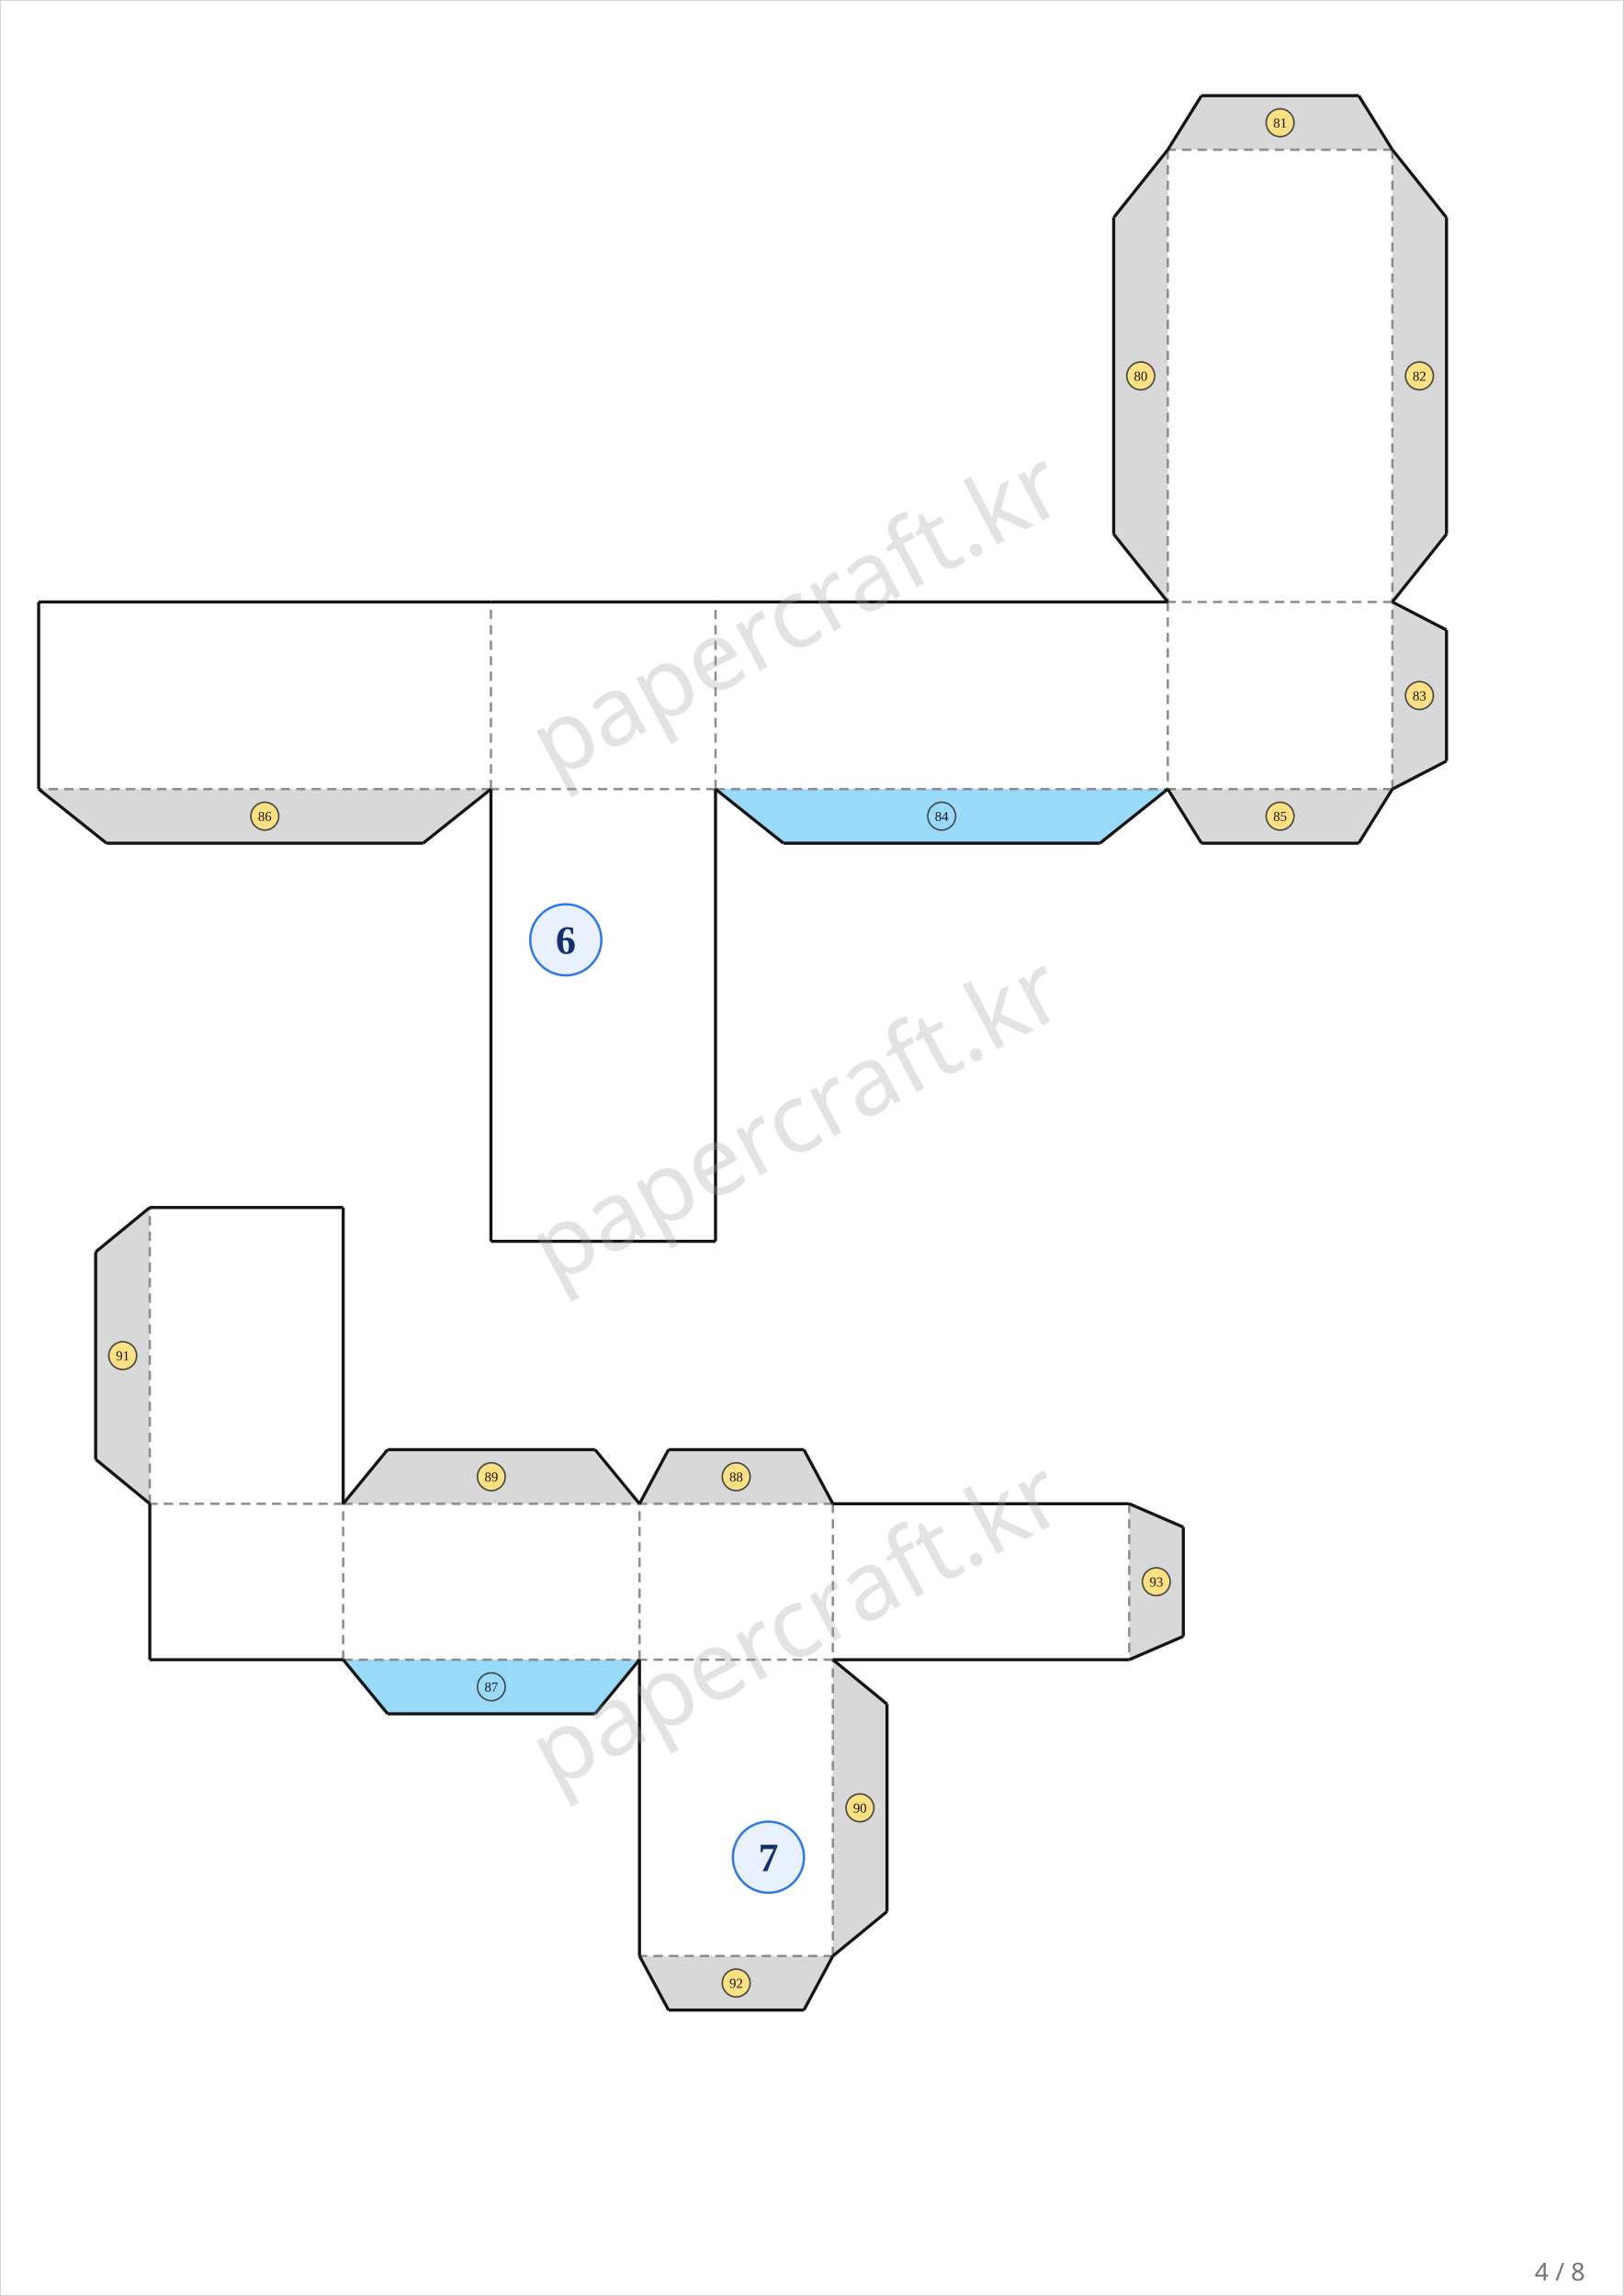
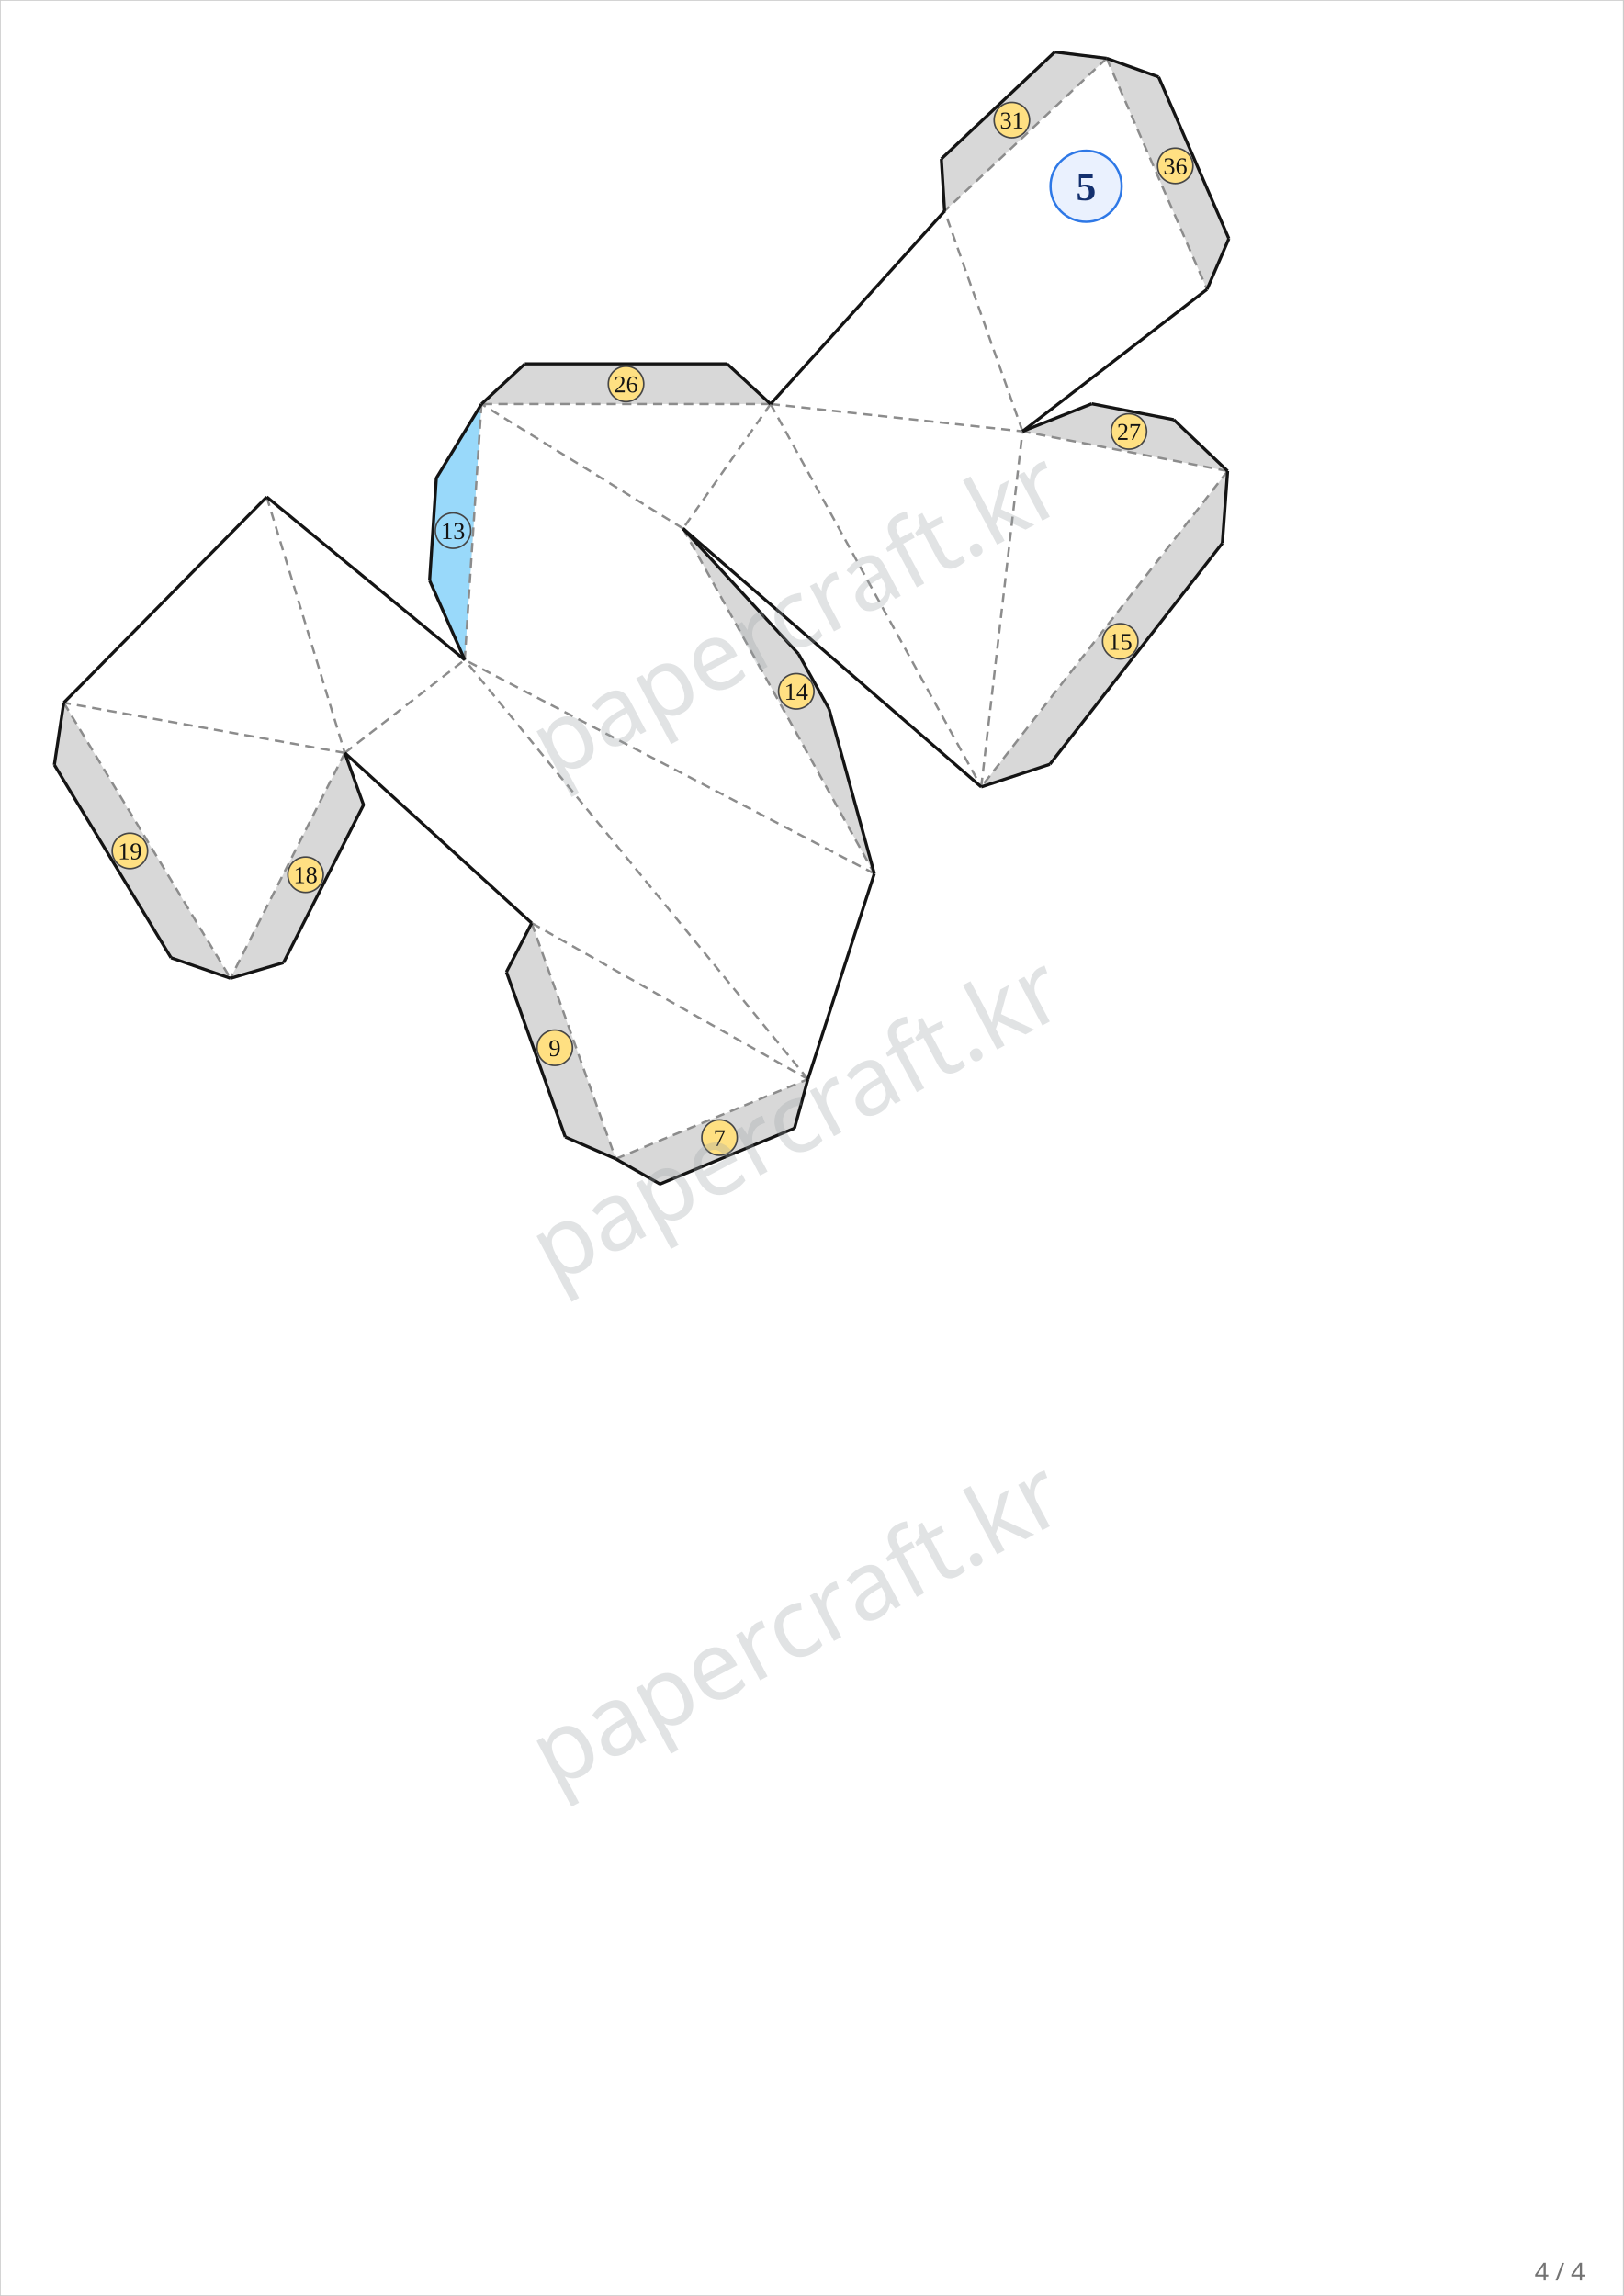
<svg xmlns="http://www.w3.org/2000/svg" width="210.00mm" height="297.00mm" viewBox="0 0 210.00 297.00">
  <rect x="0" y="0" width="210.00" height="297.00" fill="#ffffff" stroke="#cccccc" stroke-width="0.2" />
-   <polygon points="151.036,77.868 144.036,69.094 144.036,28.148 151.036,19.373" fill="rgb(216,216,216)" />
-   <polygon points="151.036,19.373 155.393,12.373 175.726,12.373 180.082,19.373" fill="rgb(216,216,216)" />
-   <polygon points="180.082,77.868 187.082,69.094 187.082,28.148 180.082,19.373" fill="rgb(216,216,216)" />
-   <polygon points="180.082,77.868 187.082,81.499 187.082,98.443 180.082,102.073" fill="rgb(216,216,216)" />
-   <polygon points="151.036,102.073 142.262,109.073 101.316,109.073 92.541,102.073" fill="rgb(216,216,216)" />
-   <polygon points="151.036,102.073 155.393,109.073 175.726,109.073 180.082,102.073" fill="rgb(216,216,216)" />
-   <polygon points="5.0,102.073 13.774,109.073 54.721,109.073 63.495,102.073" fill="rgb(216,216,216)" />
-   <polygon points="151.036,102.073 142.262,109.073 101.316,109.073 92.541,102.073" fill="#99d9fa" />
-   <line x1="180.082" y1="77.868" x2="151.036" y2="77.868" stroke="#8c8c8c" stroke-width="0.3" stroke-dasharray="1.2,0.8" />
-   <line x1="151.036" y1="77.868" x2="151.036" y2="102.073" stroke="#8c8c8c" stroke-width="0.3" stroke-dasharray="1.2,0.8" />
-   <line x1="92.541" y1="102.073" x2="92.541" y2="77.868" stroke="#8c8c8c" stroke-width="0.3" stroke-dasharray="1.2,0.8" />
-   <line x1="63.495" y1="102.073" x2="63.495" y2="77.868" stroke="#8c8c8c" stroke-width="0.3" stroke-dasharray="1.2,0.8" />
-   <line x1="92.541" y1="102.073" x2="63.495" y2="102.073" stroke="#8c8c8c" stroke-width="0.3" stroke-dasharray="1.2,0.8" />
-   <line x1="151.036" y1="19.373" x2="151.036" y2="77.868" stroke="#8c8c8c" stroke-width="0.3" stroke-dasharray="1.2,0.8" />
-   <line x1="180.082" y1="19.373" x2="151.036" y2="19.373" stroke="#8c8c8c" stroke-width="0.3" stroke-dasharray="1.2,0.8" />
-   <line x1="180.082" y1="19.373" x2="180.082" y2="77.868" stroke="#8c8c8c" stroke-width="0.3" stroke-dasharray="1.2,0.8" />
-   <line x1="180.082" y1="102.073" x2="180.082" y2="77.868" stroke="#8c8c8c" stroke-width="0.3" stroke-dasharray="1.2,0.8" />
-   <line x1="92.541" y1="102.073" x2="151.036" y2="102.073" stroke="#8c8c8c" stroke-width="0.3" stroke-dasharray="1.2,0.8" />
-   <line x1="180.082" y1="102.073" x2="151.036" y2="102.073" stroke="#8c8c8c" stroke-width="0.3" stroke-dasharray="1.2,0.8" />
-   <line x1="63.495" y1="102.073" x2="5.0" y2="102.073" stroke="#8c8c8c" stroke-width="0.3" stroke-dasharray="1.2,0.8" />
-   <line x1="92.541" y1="77.868" x2="151.036" y2="77.868" stroke="#141414" stroke-width="0.4" />
-   <line x1="63.495" y1="77.868" x2="92.541" y2="77.868" stroke="#141414" stroke-width="0.4" />
-   <line x1="5.0" y1="77.868" x2="63.495" y2="77.868" stroke="#141414" stroke-width="0.4" />
-   <line x1="5.0" y1="102.073" x2="5.0" y2="77.868" stroke="#141414" stroke-width="0.4" />
-   <line x1="92.541" y1="102.073" x2="92.541" y2="160.569" stroke="#141414" stroke-width="0.4" />
-   <line x1="92.541" y1="160.569" x2="63.495" y2="160.569" stroke="#141414" stroke-width="0.4" />
-   <line x1="63.495" y1="160.569" x2="63.495" y2="102.073" stroke="#141414" stroke-width="0.4" />
-   <line x1="151.036" y1="77.868" x2="144.036" y2="69.094" stroke="#141414" stroke-width="0.4" />
-   <line x1="144.036" y1="69.094" x2="144.036" y2="28.148" stroke="#141414" stroke-width="0.4" />
-   <line x1="144.036" y1="28.148" x2="151.036" y2="19.373" stroke="#141414" stroke-width="0.4" />
-   <line x1="151.036" y1="19.373" x2="155.393" y2="12.373" stroke="#141414" stroke-width="0.4" />
-   <line x1="155.393" y1="12.373" x2="175.726" y2="12.373" stroke="#141414" stroke-width="0.4" />
-   <line x1="175.726" y1="12.373" x2="180.082" y2="19.373" stroke="#141414" stroke-width="0.4" />
-   <line x1="180.082" y1="77.868" x2="187.082" y2="69.094" stroke="#141414" stroke-width="0.4" />
-   <line x1="187.082" y1="69.094" x2="187.082" y2="28.148" stroke="#141414" stroke-width="0.4" />
-   <line x1="187.082" y1="28.148" x2="180.082" y2="19.373" stroke="#141414" stroke-width="0.4" />
-   <line x1="180.082" y1="77.868" x2="187.082" y2="81.499" stroke="#141414" stroke-width="0.4" />
-   <line x1="187.082" y1="81.499" x2="187.082" y2="98.443" stroke="#141414" stroke-width="0.4" />
-   <line x1="187.082" y1="98.443" x2="180.082" y2="102.073" stroke="#141414" stroke-width="0.4" />
-   <line x1="151.036" y1="102.073" x2="142.262" y2="109.073" stroke="#141414" stroke-width="0.4" />
-   <line x1="142.262" y1="109.073" x2="101.316" y2="109.073" stroke="#141414" stroke-width="0.4" />
-   <line x1="101.316" y1="109.073" x2="92.541" y2="102.073" stroke="#141414" stroke-width="0.4" />
-   <line x1="151.036" y1="102.073" x2="155.393" y2="109.073" stroke="#141414" stroke-width="0.4" />
-   <line x1="155.393" y1="109.073" x2="175.726" y2="109.073" stroke="#141414" stroke-width="0.4" />
-   <line x1="175.726" y1="109.073" x2="180.082" y2="102.073" stroke="#141414" stroke-width="0.4" />
-   <line x1="5.0" y1="102.073" x2="13.774" y2="109.073" stroke="#141414" stroke-width="0.4" />
-   <line x1="13.774" y1="109.073" x2="54.721" y2="109.073" stroke="#141414" stroke-width="0.4" />
-   <line x1="54.721" y1="109.073" x2="63.495" y2="102.073" stroke="#141414" stroke-width="0.4" />
-   <circle cx="147.536" cy="48.621" r="1.80" fill="#ffe082" stroke="#464646" stroke-width="0.2" />
-   <text x="147.536" y="49.24" font-size="1.76" text-anchor="middle" fill="#141414">80</text>
-   <circle cx="165.559" cy="15.873" r="1.80" fill="#ffe082" stroke="#464646" stroke-width="0.2" />
-   <text x="165.559" y="16.49" font-size="1.76" text-anchor="middle" fill="#141414">81</text>
-   <circle cx="183.582" cy="48.621" r="1.80" fill="#ffe082" stroke="#464646" stroke-width="0.2" />
-   <text x="183.582" y="49.24" font-size="1.76" text-anchor="middle" fill="#141414">82</text>
-   <circle cx="183.582" cy="89.971" r="1.80" fill="#ffe082" stroke="#464646" stroke-width="0.2" />
-   <text x="183.582" y="90.59" font-size="1.76" text-anchor="middle" fill="#141414">83</text>
-   <circle cx="121.789" cy="105.573" r="1.80" fill="#99d9fa" stroke="#464646" stroke-width="0.2" />
-   <text x="121.789" y="106.19" font-size="1.76" text-anchor="middle" fill="#141414">84</text>
-   <circle cx="165.559" cy="105.573" r="1.80" fill="#ffe082" stroke="#464646" stroke-width="0.2" />
-   <text x="165.559" y="106.19" font-size="1.76" text-anchor="middle" fill="#141414">85</text>
-   <circle cx="34.248" cy="105.573" r="1.80" fill="#ffe082" stroke="#464646" stroke-width="0.2" />
-   <text x="34.248" y="106.19" font-size="1.76" text-anchor="middle" fill="#141414">86</text>
-   <circle cx="73.177" cy="121.572" r="4.60" fill="#eaf1fe" stroke="#2e78e6" stroke-width="0.3" />
-   <text x="73.177" y="123.37" font-size="5.20" text-anchor="middle" fill="#14306e" font-weight="bold">6</text>
-   <polygon points="82.709,214.691 76.961,221.691 50.133,221.691 44.385,214.691" fill="rgb(216,216,216)" />
-   <polygon points="82.709,194.52 86.461,187.52 103.969,187.52 107.721,194.52" fill="rgb(216,216,216)" />
-   <polygon points="82.709,194.52 76.961,187.52 50.133,187.52 44.385,194.52" fill="rgb(216,216,216)" />
-   <polygon points="107.721,214.691 114.721,220.439 114.721,247.267 107.721,253.015" fill="rgb(216,216,216)" />
-   <polygon points="19.373,156.195 12.373,161.944 12.373,188.771 19.373,194.52" fill="rgb(216,216,216)" />
-   <polygon points="82.709,253.015 86.461,260.015 103.969,260.015 107.721,253.015" fill="rgb(216,216,216)" />
-   <polygon points="146.046,214.691 153.046,211.665 153.046,197.545 146.046,194.52" fill="rgb(216,216,216)" />
-   <polygon points="82.709,214.691 76.961,221.691 50.133,221.691 44.385,214.691" fill="#99d9fa" />
-   <line x1="82.709" y1="214.691" x2="82.709" y2="194.52" stroke="#8c8c8c" stroke-width="0.3" stroke-dasharray="1.2,0.8" />
-   <line x1="107.721" y1="214.691" x2="82.709" y2="214.691" stroke="#8c8c8c" stroke-width="0.3" stroke-dasharray="1.2,0.8" />
-   <line x1="107.721" y1="194.52" x2="107.721" y2="214.691" stroke="#8c8c8c" stroke-width="0.3" stroke-dasharray="1.2,0.8" />
-   <line x1="44.385" y1="214.691" x2="44.385" y2="194.52" stroke="#8c8c8c" stroke-width="0.3" stroke-dasharray="1.2,0.8" />
-   <line x1="44.385" y1="194.52" x2="19.373" y2="194.52" stroke="#8c8c8c" stroke-width="0.3" stroke-dasharray="1.2,0.8" />
-   <line x1="44.385" y1="214.691" x2="82.709" y2="214.691" stroke="#8c8c8c" stroke-width="0.3" stroke-dasharray="1.2,0.8" />
-   <line x1="107.721" y1="194.52" x2="82.709" y2="194.52" stroke="#8c8c8c" stroke-width="0.3" stroke-dasharray="1.2,0.8" />
-   <line x1="44.385" y1="194.52" x2="82.709" y2="194.52" stroke="#8c8c8c" stroke-width="0.3" stroke-dasharray="1.2,0.8" />
-   <line x1="107.721" y1="253.015" x2="107.721" y2="214.691" stroke="#8c8c8c" stroke-width="0.3" stroke-dasharray="1.2,0.8" />
-   <line x1="19.373" y1="194.52" x2="19.373" y2="156.195" stroke="#8c8c8c" stroke-width="0.3" stroke-dasharray="1.2,0.8" />
-   <line x1="107.721" y1="253.015" x2="82.709" y2="253.015" stroke="#8c8c8c" stroke-width="0.3" stroke-dasharray="1.2,0.8" />
-   <line x1="146.046" y1="194.52" x2="146.046" y2="214.691" stroke="#8c8c8c" stroke-width="0.3" stroke-dasharray="1.2,0.8" />
-   <line x1="82.709" y1="253.015" x2="82.709" y2="214.691" stroke="#141414" stroke-width="0.4" />
-   <line x1="19.373" y1="156.195" x2="44.385" y2="156.195" stroke="#141414" stroke-width="0.4" />
-   <line x1="44.385" y1="156.195" x2="44.385" y2="194.52" stroke="#141414" stroke-width="0.4" />
-   <line x1="146.046" y1="214.691" x2="107.721" y2="214.691" stroke="#141414" stroke-width="0.4" />
-   <line x1="107.721" y1="194.52" x2="146.046" y2="194.52" stroke="#141414" stroke-width="0.4" />
-   <line x1="44.385" y1="214.691" x2="19.373" y2="214.691" stroke="#141414" stroke-width="0.4" />
-   <line x1="19.373" y1="214.691" x2="19.373" y2="194.52" stroke="#141414" stroke-width="0.4" />
-   <line x1="82.709" y1="214.691" x2="76.961" y2="221.691" stroke="#141414" stroke-width="0.4" />
-   <line x1="76.961" y1="221.691" x2="50.133" y2="221.691" stroke="#141414" stroke-width="0.4" />
-   <line x1="50.133" y1="221.691" x2="44.385" y2="214.691" stroke="#141414" stroke-width="0.4" />
-   <line x1="82.709" y1="194.52" x2="86.461" y2="187.52" stroke="#141414" stroke-width="0.4" />
-   <line x1="86.461" y1="187.52" x2="103.969" y2="187.52" stroke="#141414" stroke-width="0.4" />
-   <line x1="103.969" y1="187.52" x2="107.721" y2="194.52" stroke="#141414" stroke-width="0.4" />
-   <line x1="82.709" y1="194.52" x2="76.961" y2="187.52" stroke="#141414" stroke-width="0.4" />
-   <line x1="76.961" y1="187.52" x2="50.133" y2="187.52" stroke="#141414" stroke-width="0.4" />
-   <line x1="50.133" y1="187.52" x2="44.385" y2="194.52" stroke="#141414" stroke-width="0.4" />
-   <line x1="107.721" y1="214.691" x2="114.721" y2="220.439" stroke="#141414" stroke-width="0.4" />
-   <line x1="114.721" y1="220.439" x2="114.721" y2="247.267" stroke="#141414" stroke-width="0.4" />
-   <line x1="114.721" y1="247.267" x2="107.721" y2="253.015" stroke="#141414" stroke-width="0.4" />
-   <line x1="19.373" y1="156.195" x2="12.373" y2="161.944" stroke="#141414" stroke-width="0.4" />
-   <line x1="12.373" y1="161.944" x2="12.373" y2="188.771" stroke="#141414" stroke-width="0.4" />
-   <line x1="12.373" y1="188.771" x2="19.373" y2="194.52" stroke="#141414" stroke-width="0.4" />
-   <line x1="82.709" y1="253.015" x2="86.461" y2="260.015" stroke="#141414" stroke-width="0.4" />
-   <line x1="86.461" y1="260.015" x2="103.969" y2="260.015" stroke="#141414" stroke-width="0.4" />
-   <line x1="103.969" y1="260.015" x2="107.721" y2="253.015" stroke="#141414" stroke-width="0.4" />
-   <line x1="146.046" y1="214.691" x2="153.046" y2="211.665" stroke="#141414" stroke-width="0.4" />
-   <line x1="153.046" y1="211.665" x2="153.046" y2="197.545" stroke="#141414" stroke-width="0.4" />
-   <line x1="153.046" y1="197.545" x2="146.046" y2="194.52" stroke="#141414" stroke-width="0.4" />
-   <circle cx="63.547" cy="218.191" r="1.80" fill="#99d9fa" stroke="#464646" stroke-width="0.2" />
-   <text x="63.547" y="218.81" font-size="1.76" text-anchor="middle" fill="#141414">87</text>
-   <circle cx="95.215" cy="191.02" r="1.80" fill="#ffe082" stroke="#464646" stroke-width="0.2" />
-   <text x="95.215" y="191.64" font-size="1.76" text-anchor="middle" fill="#141414">88</text>
-   <circle cx="63.547" cy="191.02" r="1.80" fill="#ffe082" stroke="#464646" stroke-width="0.2" />
-   <text x="63.547" y="191.64" font-size="1.76" text-anchor="middle" fill="#141414">89</text>
-   <circle cx="111.221" cy="233.853" r="1.80" fill="#ffe082" stroke="#464646" stroke-width="0.2" />
-   <text x="111.221" y="234.47" font-size="1.76" text-anchor="middle" fill="#141414">90</text>
-   <circle cx="15.873" cy="175.358" r="1.80" fill="#ffe082" stroke="#464646" stroke-width="0.2" />
-   <text x="15.873" y="175.97" font-size="1.76" text-anchor="middle" fill="#141414">91</text>
-   <circle cx="95.215" cy="256.515" r="1.80" fill="#ffe082" stroke="#464646" stroke-width="0.2" />
-   <text x="95.215" y="257.13" font-size="1.76" text-anchor="middle" fill="#141414">92</text>
-   <circle cx="149.546" cy="204.605" r="1.80" fill="#ffe082" stroke="#464646" stroke-width="0.2" />
-   <text x="149.546" y="205.22" font-size="1.76" text-anchor="middle" fill="#141414">93</text>
-   <circle cx="99.384" cy="240.24" r="4.60" fill="#eaf1fe" stroke="#2e78e6" stroke-width="0.3" />
-   <text x="99.384" y="242.04" font-size="5.20" text-anchor="middle" fill="#14306e" font-weight="bold">7</text>
-   <text x="205.0" y="295.0" font-size="3.2" text-anchor="end" fill="#737373" font-family="sans-serif">4 / 8</text>
+   <polygon points="104.49,139.594 102.755,145.944 85.357,153.164 79.636,149.908" fill="rgb(216,216,216)" />
+   <polygon points="79.636,149.908 73.107,147.078 65.499,125.727 68.768,119.406" fill="rgb(216,216,216)" />
+   <polygon points="60.102,85.358 55.564,75.09 56.433,61.853 62.273,52.265" fill="rgb(216,216,216)" />
+   <polygon points="113.079,113.007 107.236,91.737 103.277,84.595 88.337,68.366" fill="rgb(216,216,216)" />
+   <polygon points="126.905,101.794 135.786,98.863 158.092,70.261 158.771,60.934" fill="rgb(216,216,216)" />
+   <polygon points="29.807,126.55 36.663,124.529 47.016,104.12 44.596,97.394" fill="rgb(216,216,216)" />
+   <polygon points="29.807,126.55 22.123,123.894 7.029,98.941 8.244,90.903" fill="rgb(216,216,216)" />
+   <polygon points="62.273,52.265 67.881,47.065 94.052,47.065 99.66,52.265" fill="rgb(216,216,216)" />
+   <polygon points="132.25,55.795 141.196,52.231 151.804,54.287 158.771,60.934" fill="rgb(216,216,216)" />
+   <polygon points="122.166,27.305 121.744,20.557 136.417,6.725 143.128,7.545" fill="rgb(216,216,216)" />
+   <polygon points="156.11,37.425 158.932,30.871 149.844,9.955 143.128,7.545" fill="rgb(216,216,216)" />
+   <polygon points="60.102,85.358 55.564,75.09 56.433,61.853 62.273,52.265" fill="#99d9fa" />
+   <line x1="104.49" y1="139.594" x2="60.102" y2="85.358" stroke="#8c8c8c" stroke-width="0.3" stroke-dasharray="1.2,0.8" />
+   <line x1="113.079" y1="113.007" x2="60.102" y2="85.358" stroke="#8c8c8c" stroke-width="0.3" stroke-dasharray="1.2,0.8" />
+   <line x1="44.596" y1="97.394" x2="60.102" y2="85.358" stroke="#8c8c8c" stroke-width="0.3" stroke-dasharray="1.2,0.8" />
+   <line x1="126.905" y1="101.794" x2="132.25" y2="55.795" stroke="#8c8c8c" stroke-width="0.3" stroke-dasharray="1.2,0.8" />
+   <line x1="34.495" y1="64.283" x2="44.596" y2="97.394" stroke="#8c8c8c" stroke-width="0.3" stroke-dasharray="1.2,0.8" />
+   <line x1="44.596" y1="97.394" x2="8.244" y2="90.903" stroke="#8c8c8c" stroke-width="0.3" stroke-dasharray="1.2,0.8" />
+   <line x1="88.337" y1="68.366" x2="62.273" y2="52.265" stroke="#8c8c8c" stroke-width="0.3" stroke-dasharray="1.2,0.8" />
+   <line x1="99.66" y1="52.265" x2="132.25" y2="55.795" stroke="#8c8c8c" stroke-width="0.3" stroke-dasharray="1.2,0.8" />
+   <line x1="99.66" y1="52.265" x2="88.337" y2="68.366" stroke="#8c8c8c" stroke-width="0.3" stroke-dasharray="1.2,0.8" />
+   <line x1="68.767" y1="119.406" x2="104.49" y2="139.594" stroke="#8c8c8c" stroke-width="0.3" stroke-dasharray="1.2,0.8" />
+   <line x1="99.66" y1="52.265" x2="126.905" y2="101.794" stroke="#8c8c8c" stroke-width="0.3" stroke-dasharray="1.2,0.8" />
+   <line x1="132.25" y1="55.795" x2="122.166" y2="27.305" stroke="#8c8c8c" stroke-width="0.3" stroke-dasharray="1.2,0.8" />
+   <line x1="79.636" y1="149.908" x2="104.49" y2="139.594" stroke="#8c8c8c" stroke-width="0.3" stroke-dasharray="1.2,0.8" />
+   <line x1="68.768" y1="119.406" x2="79.636" y2="149.908" stroke="#8c8c8c" stroke-width="0.3" stroke-dasharray="1.2,0.8" />
+   <line x1="62.273" y1="52.265" x2="60.102" y2="85.358" stroke="#8c8c8c" stroke-width="0.3" stroke-dasharray="1.2,0.8" />
+   <line x1="88.337" y1="68.366" x2="113.079" y2="113.007" stroke="#8c8c8c" stroke-width="0.3" stroke-dasharray="1.2,0.8" />
+   <line x1="158.771" y1="60.934" x2="126.905" y2="101.794" stroke="#8c8c8c" stroke-width="0.3" stroke-dasharray="1.2,0.8" />
+   <line x1="44.596" y1="97.394" x2="29.807" y2="126.55" stroke="#8c8c8c" stroke-width="0.3" stroke-dasharray="1.2,0.8" />
+   <line x1="8.244" y1="90.903" x2="29.807" y2="126.55" stroke="#8c8c8c" stroke-width="0.3" stroke-dasharray="1.2,0.8" />
+   <line x1="99.66" y1="52.265" x2="62.273" y2="52.265" stroke="#8c8c8c" stroke-width="0.3" stroke-dasharray="1.2,0.8" />
+   <line x1="158.771" y1="60.934" x2="132.25" y2="55.795" stroke="#8c8c8c" stroke-width="0.3" stroke-dasharray="1.2,0.8" />
+   <line x1="143.128" y1="7.545" x2="122.166" y2="27.305" stroke="#8c8c8c" stroke-width="0.3" stroke-dasharray="1.2,0.8" />
+   <line x1="143.128" y1="7.545" x2="156.11" y2="37.425" stroke="#8c8c8c" stroke-width="0.3" stroke-dasharray="1.2,0.8" />
+   <line x1="113.079" y1="113.007" x2="104.49" y2="139.594" stroke="#141414" stroke-width="0.4" />
+   <line x1="34.495" y1="64.283" x2="60.102" y2="85.358" stroke="#141414" stroke-width="0.4" />
+   <line x1="126.905" y1="101.794" x2="88.337" y2="68.366" stroke="#141414" stroke-width="0.4" />
+   <line x1="68.767" y1="119.406" x2="44.596" y2="97.394" stroke="#141414" stroke-width="0.4" />
+   <line x1="8.244" y1="90.903" x2="34.495" y2="64.283" stroke="#141414" stroke-width="0.4" />
+   <line x1="156.11" y1="37.425" x2="132.25" y2="55.795" stroke="#141414" stroke-width="0.4" />
+   <line x1="99.66" y1="52.265" x2="122.166" y2="27.305" stroke="#141414" stroke-width="0.4" />
+   <line x1="104.49" y1="139.594" x2="102.755" y2="145.944" stroke="#141414" stroke-width="0.4" />
+   <line x1="102.755" y1="145.944" x2="85.357" y2="153.164" stroke="#141414" stroke-width="0.4" />
+   <line x1="85.357" y1="153.164" x2="79.636" y2="149.908" stroke="#141414" stroke-width="0.4" />
+   <line x1="79.636" y1="149.908" x2="73.107" y2="147.078" stroke="#141414" stroke-width="0.4" />
+   <line x1="73.107" y1="147.078" x2="65.499" y2="125.727" stroke="#141414" stroke-width="0.4" />
+   <line x1="65.499" y1="125.727" x2="68.768" y2="119.406" stroke="#141414" stroke-width="0.4" />
+   <line x1="60.102" y1="85.358" x2="55.564" y2="75.09" stroke="#141414" stroke-width="0.4" />
+   <line x1="55.564" y1="75.09" x2="56.433" y2="61.853" stroke="#141414" stroke-width="0.4" />
+   <line x1="56.433" y1="61.853" x2="62.273" y2="52.265" stroke="#141414" stroke-width="0.4" />
+   <line x1="113.079" y1="113.007" x2="107.236" y2="91.737" stroke="#141414" stroke-width="0.4" />
+   <line x1="107.236" y1="91.737" x2="103.277" y2="84.595" stroke="#141414" stroke-width="0.4" />
+   <line x1="103.277" y1="84.595" x2="88.337" y2="68.366" stroke="#141414" stroke-width="0.4" />
+   <line x1="126.905" y1="101.794" x2="135.786" y2="98.863" stroke="#141414" stroke-width="0.4" />
+   <line x1="135.786" y1="98.863" x2="158.092" y2="70.261" stroke="#141414" stroke-width="0.4" />
+   <line x1="158.092" y1="70.261" x2="158.771" y2="60.934" stroke="#141414" stroke-width="0.4" />
+   <line x1="29.807" y1="126.55" x2="36.663" y2="124.529" stroke="#141414" stroke-width="0.4" />
+   <line x1="36.663" y1="124.529" x2="47.016" y2="104.12" stroke="#141414" stroke-width="0.4" />
+   <line x1="47.016" y1="104.12" x2="44.596" y2="97.394" stroke="#141414" stroke-width="0.4" />
+   <line x1="29.807" y1="126.55" x2="22.123" y2="123.894" stroke="#141414" stroke-width="0.4" />
+   <line x1="22.123" y1="123.894" x2="7.029" y2="98.941" stroke="#141414" stroke-width="0.4" />
+   <line x1="7.029" y1="98.941" x2="8.244" y2="90.903" stroke="#141414" stroke-width="0.4" />
+   <line x1="62.273" y1="52.265" x2="67.881" y2="47.065" stroke="#141414" stroke-width="0.4" />
+   <line x1="67.881" y1="47.065" x2="94.052" y2="47.065" stroke="#141414" stroke-width="0.4" />
+   <line x1="94.052" y1="47.065" x2="99.66" y2="52.265" stroke="#141414" stroke-width="0.4" />
+   <line x1="132.25" y1="55.795" x2="141.196" y2="52.231" stroke="#141414" stroke-width="0.4" />
+   <line x1="141.196" y1="52.231" x2="151.804" y2="54.287" stroke="#141414" stroke-width="0.4" />
+   <line x1="151.804" y1="54.287" x2="158.771" y2="60.934" stroke="#141414" stroke-width="0.4" />
+   <line x1="122.166" y1="27.305" x2="121.744" y2="20.557" stroke="#141414" stroke-width="0.4" />
+   <line x1="121.744" y1="20.557" x2="136.417" y2="6.725" stroke="#141414" stroke-width="0.4" />
+   <line x1="136.417" y1="6.725" x2="143.128" y2="7.545" stroke="#141414" stroke-width="0.4" />
+   <line x1="156.11" y1="37.425" x2="158.932" y2="30.871" stroke="#141414" stroke-width="0.4" />
+   <line x1="158.932" y1="30.871" x2="149.844" y2="9.955" stroke="#141414" stroke-width="0.4" />
+   <line x1="149.844" y1="9.955" x2="143.128" y2="7.545" stroke="#141414" stroke-width="0.4" />
+   <circle cx="93.059" cy="147.152" r="2.29" fill="#ffe082" stroke="#464646" stroke-width="0.2" />
+   <text x="93.059" y="148.24" font-size="3.11" text-anchor="middle" fill="#141414">7</text>
+   <circle cx="71.752" cy="135.53" r="2.29" fill="#ffe082" stroke="#464646" stroke-width="0.2" />
+   <text x="71.752" y="136.62" font-size="3.11" text-anchor="middle" fill="#141414">9</text>
+   <circle cx="58.593" cy="68.641" r="2.29" fill="#99d9fa" stroke="#464646" stroke-width="0.2" />
+   <text x="58.593" y="69.73" font-size="3.11" text-anchor="middle" fill="#141414">13</text>
+   <circle cx="102.982" cy="89.426" r="2.29" fill="#ffe082" stroke="#464646" stroke-width="0.2" />
+   <text x="102.982" y="90.51" font-size="3.11" text-anchor="middle" fill="#141414">14</text>
+   <circle cx="144.889" cy="82.963" r="2.29" fill="#ffe082" stroke="#464646" stroke-width="0.2" />
+   <text x="144.889" y="84.05" font-size="3.11" text-anchor="middle" fill="#141414">15</text>
+   <circle cx="39.52" cy="113.148" r="2.29" fill="#ffe082" stroke="#464646" stroke-width="0.2" />
+   <text x="39.52" y="114.23" font-size="3.11" text-anchor="middle" fill="#141414">18</text>
+   <circle cx="16.801" cy="110.072" r="2.29" fill="#ffe082" stroke="#464646" stroke-width="0.2" />
+   <text x="16.801" y="111.16" font-size="3.11" text-anchor="middle" fill="#141414">19</text>
+   <circle cx="80.967" cy="49.665" r="2.29" fill="#ffe082" stroke="#464646" stroke-width="0.2" />
+   <text x="80.967" y="50.75" font-size="3.11" text-anchor="middle" fill="#141414">26</text>
+   <circle cx="146.006" cy="55.812" r="2.29" fill="#ffe082" stroke="#464646" stroke-width="0.2" />
+   <text x="146.006" y="56.90" font-size="3.11" text-anchor="middle" fill="#141414">27</text>
+   <circle cx="130.864" cy="15.533" r="2.29" fill="#ffe082" stroke="#464646" stroke-width="0.2" />
+   <text x="130.864" y="16.62" font-size="3.11" text-anchor="middle" fill="#141414">31</text>
+   <circle cx="152.004" cy="21.449" r="2.29" fill="#ffe082" stroke="#464646" stroke-width="0.2" />
+   <text x="152.004" y="22.54" font-size="3.11" text-anchor="middle" fill="#141414">36</text>
+   <circle cx="140.468" cy="24.092" r="4.60" fill="#eaf1fe" stroke="#2e78e6" stroke-width="0.3" />
+   <text x="140.468" y="25.89" font-size="5.20" text-anchor="middle" fill="#14306e" font-weight="bold">5</text>
+   <text x="205.0" y="295.0" font-size="3.2" text-anchor="end" fill="#737373" font-family="sans-serif">4 / 4</text>
  <g pointer-events="none">
    <text x="105.0" y="83.2" text-anchor="middle" font-family="sans-serif" font-size="12.4" fill="#9aa0a6" fill-opacity="0.3" transform="rotate(-28 105.0 83.2)">papercraft.kr</text>
    <text x="105.0" y="148.5" text-anchor="middle" font-family="sans-serif" font-size="12.4" fill="#9aa0a6" fill-opacity="0.3" transform="rotate(-28 105.0 148.5)">papercraft.kr</text>
    <text x="105.0" y="213.8" text-anchor="middle" font-family="sans-serif" font-size="12.4" fill="#9aa0a6" fill-opacity="0.3" transform="rotate(-28 105.0 213.8)">papercraft.kr</text>
  </g>
</svg>
